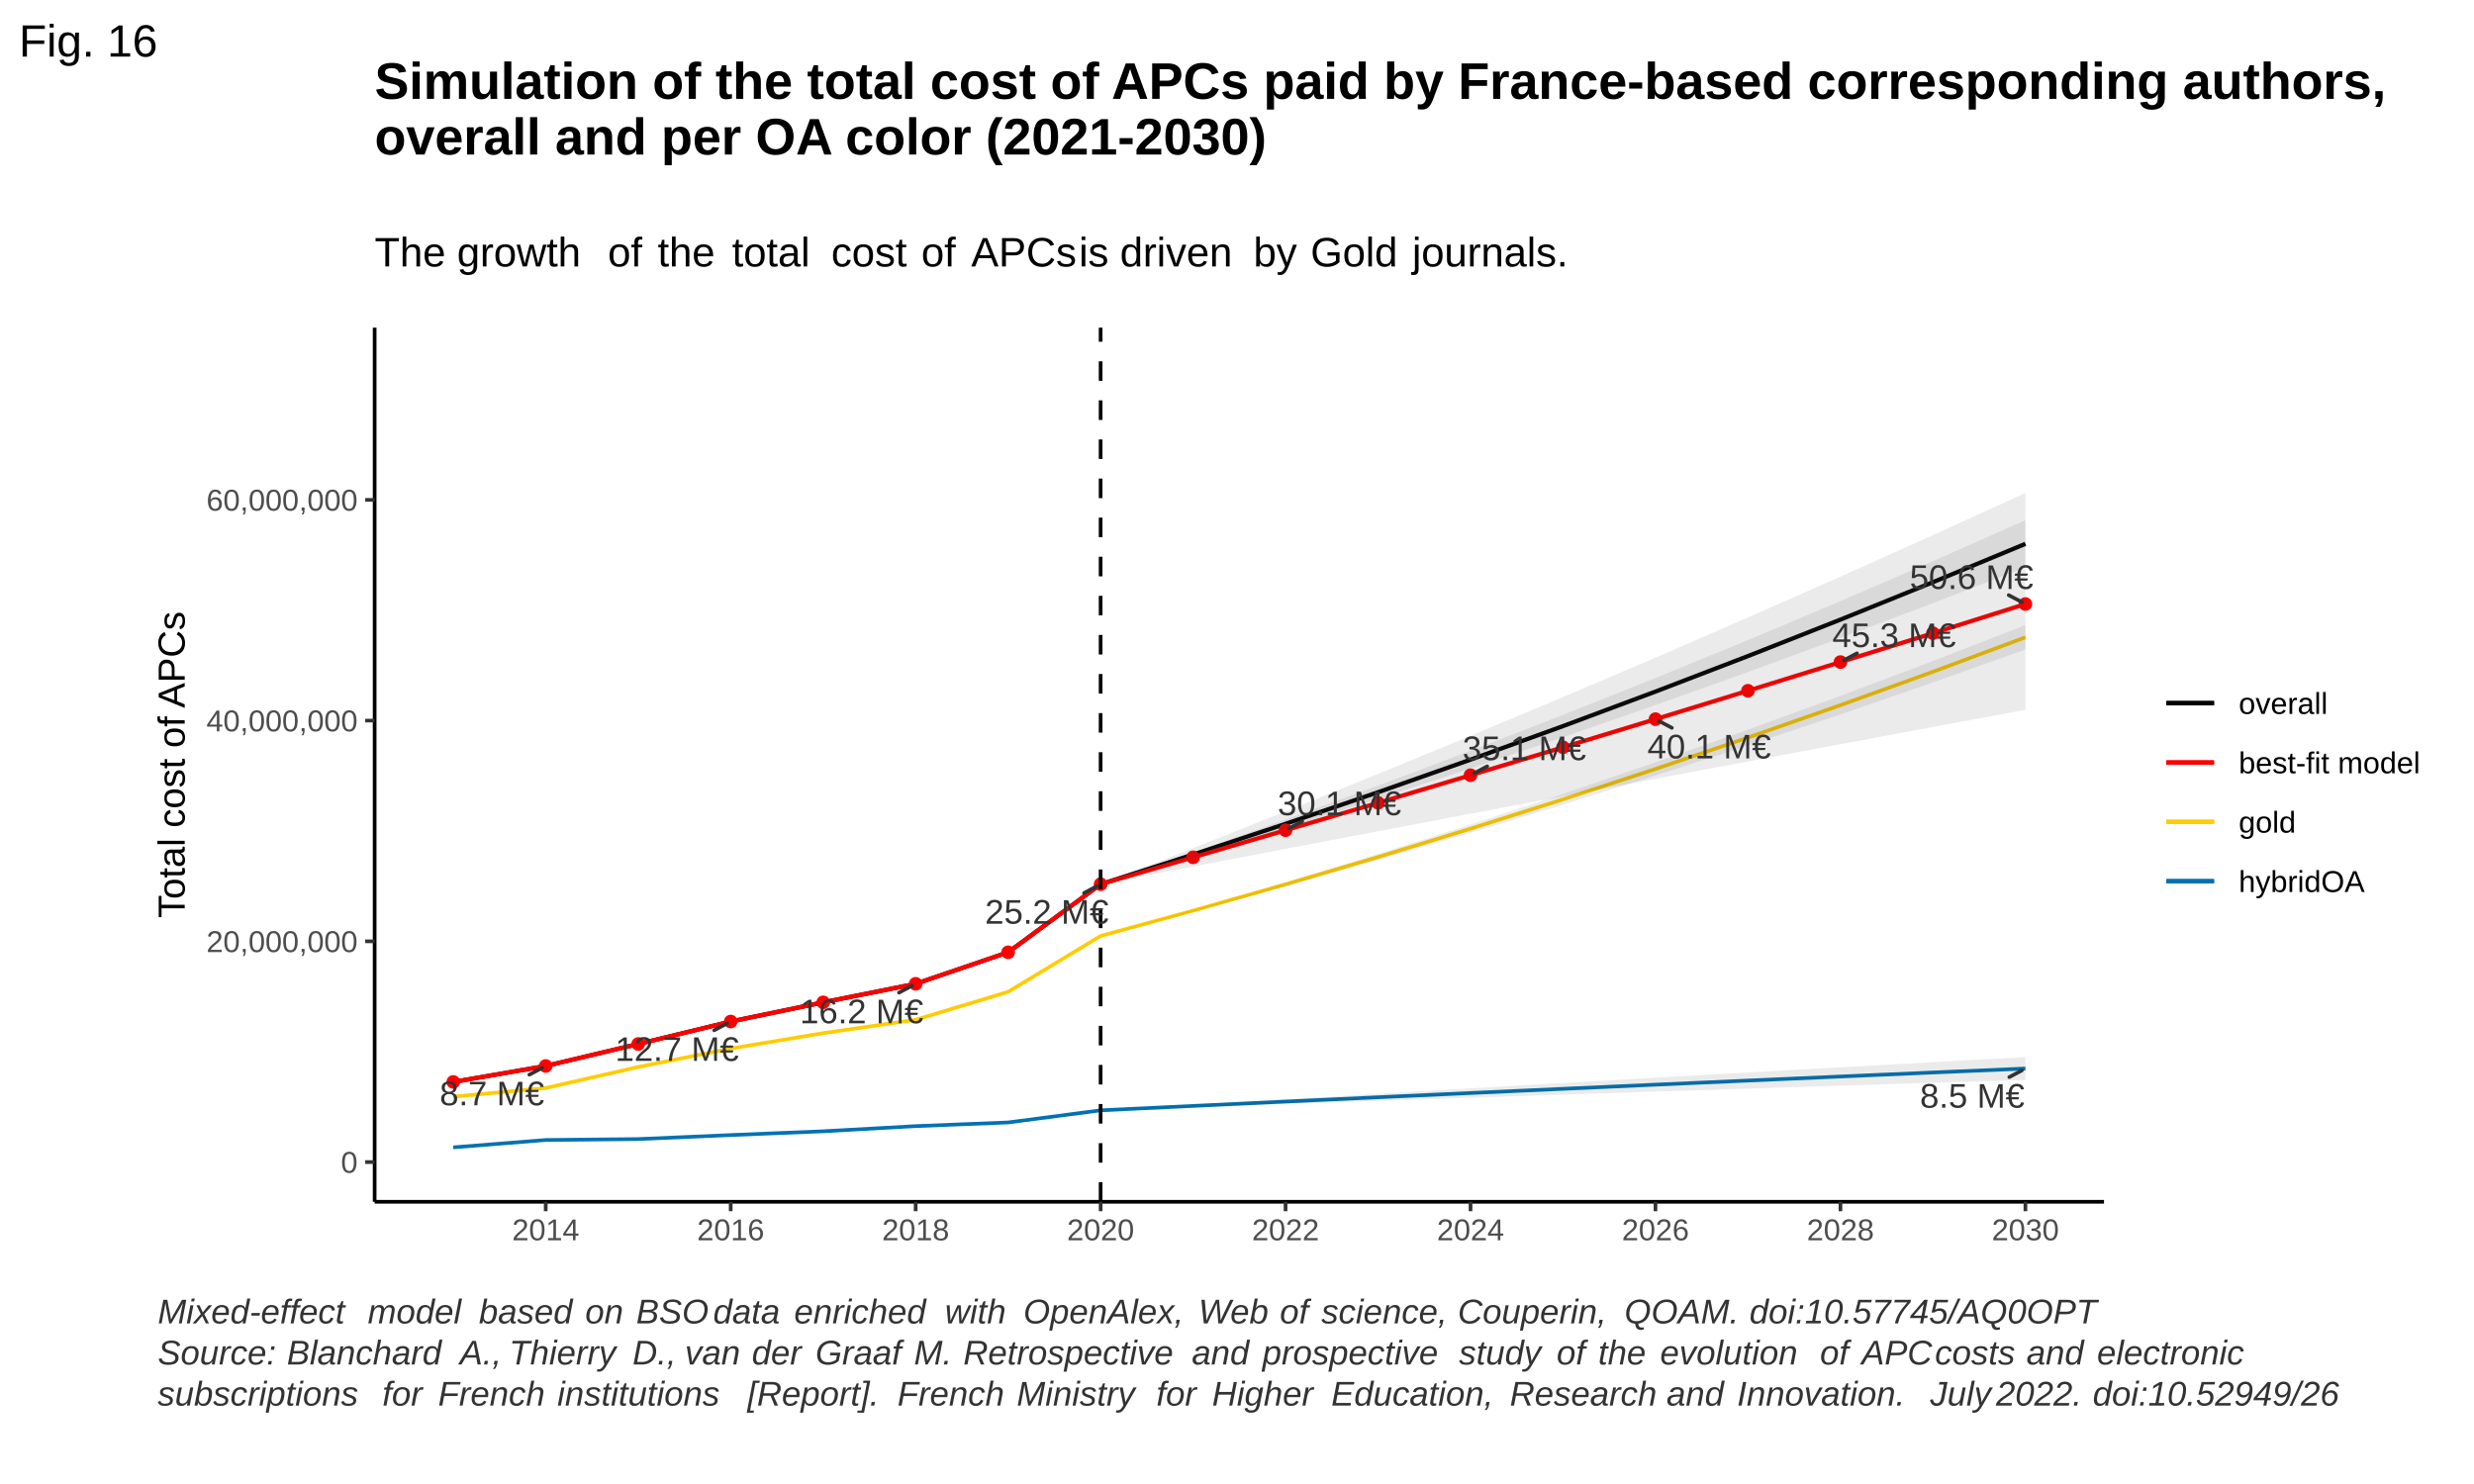
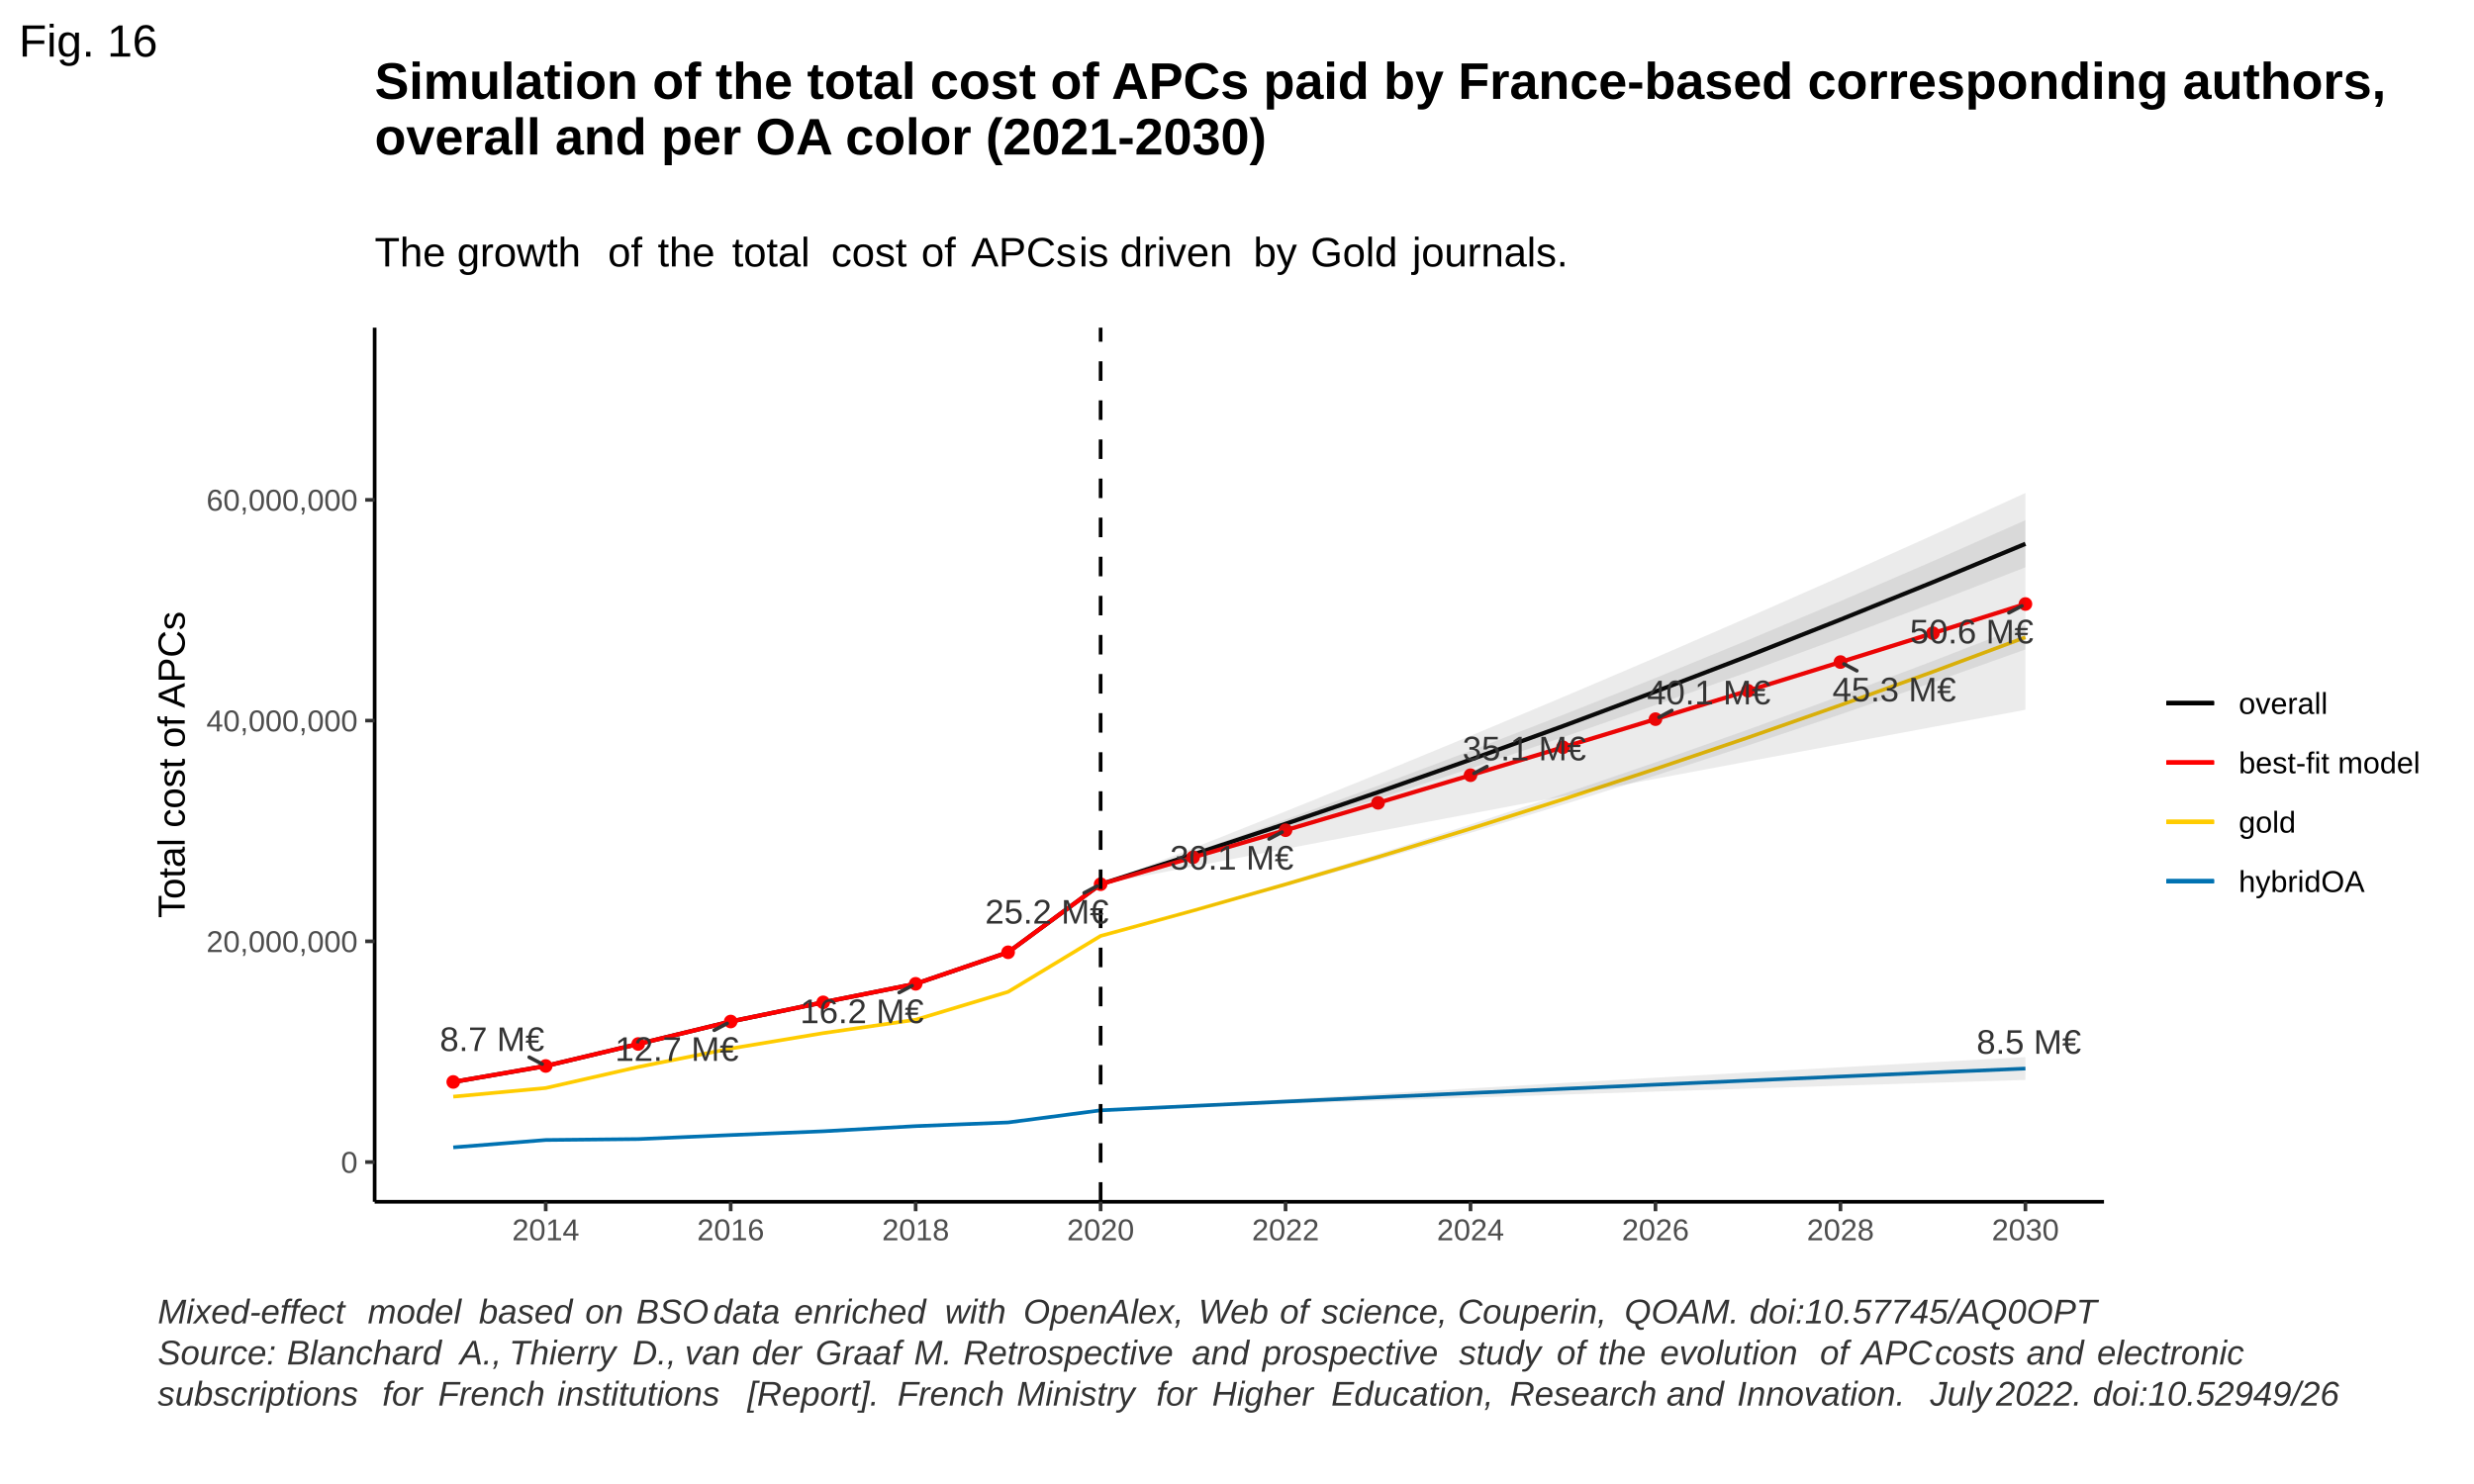
<svg xmlns="http://www.w3.org/2000/svg" class="svglite" width="720.00pt" height="432.00pt" viewBox="0 0 720.00 432.00">
  <defs>
    <style type="text/css">
    .svglite line, .svglite polyline, .svglite polygon, .svglite path, .svglite rect, .svglite circle {
      fill: none;
      stroke: #000000;
      stroke-linecap: round;
      stroke-linejoin: round;
      stroke-miterlimit: 10.00;
    }
    .svglite text {
      white-space: pre;
    }
  </style>
  </defs>
  <rect width="100%" height="100%" style="stroke: none; fill: #FFFFFF;" />
  <defs>
    <clipPath id="cpMC4wMHw3MjAuMDB8MC4wMHw0MzIuMDA=">
      <rect x="0.00" y="0.00" width="720.00" height="432.00" />
    </clipPath>
  </defs>
  <g clip-path="url(#cpMC4wMHw3MjAuMDB8MC4wMHw0MzIuMDA=)">
    <rect x="0" y="0" width="720.00" height="432.00" style="stroke-width: 1.07; stroke: #FFFFFF; fill: #FFFFFF;" />
  </g>
  <defs>
    <clipPath id="cpMTA5LjAzfDYxMi4zMnw5NS4zOXwzNDkuODQ=">
      <rect x="109.03" y="95.39" width="503.29" height="254.45" />
    </clipPath>
  </defs>
  <g clip-path="url(#cpMTA5LjAzfDYxMi4zMnw5NS4zOXwzNDkuODQ=)">
    <rect x="109.03" y="95.39" width="503.29" height="254.45" style="stroke-width: 1.07; stroke: none; fill: #FFFFFF;" />
    <polyline points="131.91,319.24 158.82,316.73 185.74,310.60 212.65,305.23 239.57,300.75 266.48,296.85 293.39,288.73 320.31,272.45 347.22,265.09 374.13,257.43 401.05,249.48 427.96,241.23 454.88,232.69 481.79,223.84 508.70,214.71 535.62,205.27 562.53,195.55 589.45,185.52 " style="stroke-width: 1.07; stroke: #FFCC00; stroke-linecap: butt;" />
    <polyline points="131.91,334.00 158.82,331.86 185.74,331.59 212.65,330.42 239.57,329.32 266.48,327.82 293.39,326.75 320.31,323.22 347.22,321.94 374.13,320.67 401.05,319.42 427.96,318.18 454.88,316.96 481.79,315.75 508.70,314.56 535.62,313.38 562.53,312.21 589.45,311.06 " style="stroke-width: 1.07; stroke: #0072B2; stroke-linecap: butt;" />
    <polyline points="131.91,314.96 158.82,310.31 185.74,303.91 212.65,297.37 239.57,291.79 266.48,286.39 293.39,277.21 320.31,257.40 347.22,248.76 374.13,239.83 401.05,230.62 427.96,221.14 454.88,211.37 481.79,201.32 508.70,190.99 535.62,180.37 562.53,169.48 589.45,158.31 " style="stroke-width: 1.24; stroke-linecap: butt;" />
    <polyline points="131.91,314.96 158.82,310.31 185.74,303.91 212.65,297.37 239.57,291.79 266.48,286.39 293.39,277.21 320.31,257.40 347.22,249.57 374.13,241.68 401.05,233.71 427.96,225.67 454.88,217.54 481.79,209.35 508.70,201.08 535.62,192.73 562.53,184.32 589.45,175.83 " style="stroke-width: 1.24; stroke: #FF0000; stroke-linecap: butt;" />
    <circle cx="131.91" cy="314.96" r="1.63" style="stroke-width: 0.71; stroke: #FF0000; fill: #FF0000;" />
    <circle cx="158.82" cy="310.31" r="1.63" style="stroke-width: 0.71; stroke: #FF0000; fill: #FF0000;" />
    <circle cx="185.74" cy="303.91" r="1.63" style="stroke-width: 0.71; stroke: #FF0000; fill: #FF0000;" />
    <circle cx="212.65" cy="297.37" r="1.63" style="stroke-width: 0.71; stroke: #FF0000; fill: #FF0000;" />
    <circle cx="239.57" cy="291.79" r="1.63" style="stroke-width: 0.71; stroke: #FF0000; fill: #FF0000;" />
    <circle cx="266.48" cy="286.39" r="1.63" style="stroke-width: 0.71; stroke: #FF0000; fill: #FF0000;" />
    <circle cx="293.39" cy="277.21" r="1.63" style="stroke-width: 0.71; stroke: #FF0000; fill: #FF0000;" />
    <circle cx="320.31" cy="257.40" r="1.63" style="stroke-width: 0.71; stroke: #FF0000; fill: #FF0000;" />
    <circle cx="347.22" cy="249.57" r="1.63" style="stroke-width: 0.71; stroke: #FF0000; fill: #FF0000;" />
    <circle cx="374.13" cy="241.68" r="1.63" style="stroke-width: 0.71; stroke: #FF0000; fill: #FF0000;" />
    <circle cx="401.05" cy="233.71" r="1.63" style="stroke-width: 0.71; stroke: #FF0000; fill: #FF0000;" />
    <circle cx="427.96" cy="225.67" r="1.63" style="stroke-width: 0.71; stroke: #FF0000; fill: #FF0000;" />
    <circle cx="454.88" cy="217.54" r="1.63" style="stroke-width: 0.71; stroke: #FF0000; fill: #FF0000;" />
    <circle cx="481.79" cy="209.35" r="1.63" style="stroke-width: 0.71; stroke: #FF0000; fill: #FF0000;" />
    <circle cx="508.70" cy="201.08" r="1.63" style="stroke-width: 0.71; stroke: #FF0000; fill: #FF0000;" />
    <circle cx="535.62" cy="192.73" r="1.63" style="stroke-width: 0.71; stroke: #FF0000; fill: #FF0000;" />
    <circle cx="562.53" cy="184.32" r="1.63" style="stroke-width: 0.71; stroke: #FF0000; fill: #FF0000;" />
    <circle cx="589.45" cy="175.83" r="1.63" style="stroke-width: 0.71; stroke: #FF0000; fill: #FF0000;" />
    <polygon points="131.91,319.24 158.82,316.73 185.74,310.60 212.65,305.23 239.57,300.75 266.48,296.85 293.39,288.73 320.31,272.45 347.22,264.81 374.13,256.86 401.05,248.59 427.96,240.01 454.88,231.12 481.79,221.92 508.70,212.40 535.62,202.57 562.53,192.43 589.45,181.98 589.45,189.06 562.53,198.65 535.62,207.97 508.70,217.00 481.79,225.76 454.88,234.24 427.96,242.44 401.05,250.36 374.13,258.01 347.22,265.37 320.31,272.45 293.39,288.73 266.48,296.85 239.57,300.75 212.65,305.23 185.74,310.60 158.82,316.73 131.91,319.24 " style="stroke-width: 0.00; stroke: none; stroke-linecap: butt; fill: #333333; fill-opacity: 0.10;" />
    <polyline points="131.91,319.24 158.82,316.73 185.74,310.60 212.65,305.23 239.57,300.75 266.48,296.85 293.39,288.73 320.31,272.45 347.22,264.81 374.13,256.86 401.05,248.59 427.96,240.01 454.88,231.12 481.79,221.92 508.70,212.40 535.62,202.57 562.53,192.43 589.45,181.98 " style="stroke-width: 1.07; stroke: none; stroke-linecap: butt;" />
    <polyline points="589.45,189.06 562.53,198.65 535.62,207.97 508.70,217.00 481.79,225.76 454.88,234.24 427.96,242.44 401.05,250.36 374.13,258.01 347.22,265.37 320.31,272.45 293.39,288.73 266.48,296.85 239.57,300.75 212.65,305.23 185.74,310.60 158.82,316.73 131.91,319.24 " style="stroke-width: 1.07; stroke: none; stroke-linecap: butt;" />
    <polygon points="131.91,334.00 158.82,331.86 185.74,331.59 212.65,330.42 239.57,329.32 266.48,327.82 293.39,326.75 320.31,323.22 347.22,321.60 374.13,319.99 401.05,318.40 427.96,316.83 454.88,315.26 481.79,313.72 508.70,312.20 535.62,310.69 562.53,309.20 589.45,307.73 589.45,314.37 562.53,315.20 535.62,316.04 508.70,316.90 481.79,317.76 454.88,318.64 427.96,319.54 401.05,320.44 374.13,321.35 347.22,322.28 320.31,323.22 293.39,326.75 266.48,327.82 239.57,329.32 212.65,330.42 185.74,331.59 158.82,331.86 131.91,334.00 " style="stroke-width: 0.00; stroke: none; stroke-linecap: butt; fill: #333333; fill-opacity: 0.10;" />
    <polyline points="131.91,334.00 158.82,331.86 185.74,331.59 212.65,330.42 239.57,329.32 266.48,327.82 293.39,326.75 320.31,323.22 347.22,321.60 374.13,319.99 401.05,318.40 427.96,316.83 454.88,315.26 481.79,313.72 508.70,312.20 535.62,310.69 562.53,309.20 589.45,307.73 " style="stroke-width: 1.07; stroke: none; stroke-linecap: butt;" />
    <polyline points="589.45,314.37 562.53,315.20 535.62,316.04 508.70,316.90 481.79,317.76 454.88,318.64 427.96,319.54 401.05,320.44 374.13,321.35 347.22,322.28 320.31,323.22 293.39,326.75 266.48,327.82 239.57,329.32 212.65,330.42 185.74,331.59 158.82,331.86 131.91,334.00 " style="stroke-width: 1.07; stroke: none; stroke-linecap: butt;" />
    <polygon points="131.91,314.96 158.82,310.31 185.74,303.91 212.65,297.37 239.57,291.79 266.48,286.39 293.39,277.21 320.31,257.40 347.22,248.14 374.13,238.57 401.05,228.72 427.96,218.56 454.88,208.11 481.79,197.37 508.70,186.33 535.62,174.99 562.53,163.36 589.45,151.43 589.45,165.15 562.53,175.58 535.62,185.73 508.70,195.63 481.79,205.25 454.88,214.61 427.96,223.70 401.05,232.52 374.13,241.09 347.22,249.37 320.31,257.40 293.39,277.21 266.48,286.39 239.57,291.79 212.65,297.37 185.74,303.91 158.82,310.31 131.91,314.96 " style="stroke-width: 0.00; stroke: none; stroke-linecap: butt; fill: #333333; fill-opacity: 0.10;" />
    <polyline points="131.91,314.96 158.82,310.31 185.74,303.91 212.65,297.37 239.57,291.79 266.48,286.39 293.39,277.21 320.31,257.40 347.22,248.14 374.13,238.57 401.05,228.72 427.96,218.56 454.88,208.11 481.79,197.37 508.70,186.33 535.62,174.99 562.53,163.36 589.45,151.43 " style="stroke-width: 1.07; stroke: none; stroke-linecap: butt;" />
    <polyline points="589.45,165.15 562.53,175.58 535.62,185.73 508.70,195.63 481.79,205.25 454.88,214.61 427.96,223.70 401.05,232.52 374.13,241.09 347.22,249.37 320.31,257.40 293.39,277.21 266.48,286.39 239.57,291.79 212.65,297.37 185.74,303.91 158.82,310.31 131.91,314.96 " style="stroke-width: 1.07; stroke: none; stroke-linecap: butt;" />
    <polygon points="131.91,314.96 158.82,310.31 185.74,303.91 212.65,297.37 239.57,291.79 266.48,286.39 293.39,277.21 320.31,257.40 347.22,246.90 374.13,236.20 401.05,225.30 427.96,214.21 454.88,202.92 481.79,191.44 508.70,179.75 535.62,167.87 562.53,155.79 589.45,143.51 589.45,206.62 562.53,211.62 535.62,216.63 508.70,221.66 481.79,226.71 454.88,231.79 427.96,236.88 401.05,241.98 374.13,247.10 347.22,252.24 320.31,257.40 293.39,277.21 266.48,286.39 239.57,291.79 212.65,297.37 185.74,303.91 158.82,310.31 131.91,314.96 " style="stroke-width: 0.00; stroke: none; stroke-linecap: butt; fill: #333333; fill-opacity: 0.10;" />
    <polyline points="131.91,314.96 158.82,310.31 185.74,303.91 212.65,297.37 239.57,291.79 266.48,286.39 293.39,277.21 320.31,257.40 347.22,246.90 374.13,236.20 401.05,225.30 427.96,214.21 454.88,202.92 481.79,191.44 508.70,179.75 535.62,167.87 562.53,155.79 589.45,143.51 " style="stroke-width: 1.07; stroke: none; stroke-linecap: butt;" />
    <polyline points="589.45,206.62 562.53,211.62 535.62,216.63 508.70,221.66 481.79,226.71 454.88,231.79 427.96,236.88 401.05,241.98 374.13,247.10 347.22,252.24 320.31,257.40 293.39,277.21 266.48,286.39 239.57,291.79 212.65,297.37 185.74,303.91 158.82,310.31 131.91,314.96 " style="stroke-width: 1.07; stroke: none; stroke-linecap: butt;" />
    <line x1="320.31" y1="349.84" x2="320.31" y2="95.39" style="stroke-width: 1.07; stroke-dasharray: 5.69,5.69; stroke-linecap: butt;" />
-     <line x1="154.05" y1="312.85" x2="157.79" y2="310.86" style="stroke-width: 1.07; stroke: #333333;" />
-     <line x1="207.84" y1="299.93" x2="211.62" y2="297.92" style="stroke-width: 1.07; stroke: #333333;" />
-     <line x1="261.63" y1="288.97" x2="265.45" y2="286.94" style="stroke-width: 1.07; stroke: #333333;" />
-     <line x1="315.47" y1="259.97" x2="319.28" y2="257.95" style="stroke-width: 1.07; stroke: #333333;" />
-     <line x1="378.99" y1="239.10" x2="375.16" y2="241.13" style="stroke-width: 1.07; stroke: #333333;" />
-     <line x1="432.82" y1="223.08" x2="428.99" y2="225.12" style="stroke-width: 1.07; stroke: #333333;" />
-     <line x1="486.56" y1="211.88" x2="482.82" y2="209.90" style="stroke-width: 1.07; stroke: #333333;" />
-     <line x1="540.43" y1="190.18" x2="536.65" y2="192.19" style="stroke-width: 1.07; stroke: #333333;" />
-     <line x1="584.59" y1="173.25" x2="588.42" y2="175.28" style="stroke-width: 1.07; stroke: #333333;" />
-     <text x="143.17" y="321.76" text-anchor="middle" style="font-size: 9.96px;fill: #333333; font-family: &quot;Arial&quot;;" textLength="39.12px" lengthAdjust="spacingAndGlyphs">   8.7 M€</text>
-     <text x="197.03" y="308.84" text-anchor="middle" style="font-size: 9.96px;fill: #333333; font-family: &quot;Arial&quot;;" textLength="44.81px" lengthAdjust="spacingAndGlyphs">   12.7 M€</text>
-     <text x="250.76" y="297.88" text-anchor="middle" style="font-size: 9.96px;fill: #333333; font-family: &quot;Arial&quot;;" textLength="44.81px" lengthAdjust="spacingAndGlyphs">   16.2 M€</text>
-     <text x="304.65" y="268.89" text-anchor="middle" style="font-size: 9.96px;fill: #333333; font-family: &quot;Arial&quot;;" textLength="44.81px" lengthAdjust="spacingAndGlyphs">   25.2 M€</text>
-     <text x="389.83" y="237.30" text-anchor="middle" style="font-size: 9.96px;fill: #333333; font-family: &quot;Arial&quot;;" textLength="44.81px" lengthAdjust="spacingAndGlyphs">   30.1 M€</text>
-     <text x="443.63" y="221.28" text-anchor="middle" style="font-size: 9.96px;fill: #333333; font-family: &quot;Arial&quot;;" textLength="44.81px" lengthAdjust="spacingAndGlyphs">   35.1 M€</text>
-     <text x="497.42" y="220.79" text-anchor="middle" style="font-size: 9.96px;fill: #333333; font-family: &quot;Arial&quot;;" textLength="44.81px" lengthAdjust="spacingAndGlyphs">   40.1 M€</text>
-     <text x="551.24" y="188.38" text-anchor="middle" style="font-size: 9.96px;fill: #333333; font-family: &quot;Arial&quot;;" textLength="44.81px" lengthAdjust="spacingAndGlyphs">   45.3 M€</text>
-     <text x="573.77" y="171.45" text-anchor="middle" style="font-size: 9.96px;fill: #333333; font-family: &quot;Arial&quot;;" textLength="44.81px" lengthAdjust="spacingAndGlyphs">   50.6 M€</text>
-     <line x1="584.76" y1="313.55" x2="588.41" y2="311.61" style="stroke-width: 1.07; stroke: #333333;" />
-     <text x="573.98" y="322.46" text-anchor="middle" style="font-size: 9.96px;fill: #333333; font-family: &quot;Arial&quot;;" textLength="36.53px" lengthAdjust="spacingAndGlyphs">  8.5 M€</text>
+     <line x1="154.02" y1="307.76" x2="157.79" y2="309.76" style="stroke-width: 1.07; stroke: #333333;" />
+     <line x1="207.86" y1="299.91" x2="211.62" y2="297.92" style="stroke-width: 1.07; stroke: #333333;" />
+     <line x1="261.69" y1="288.93" x2="265.45" y2="286.94" style="stroke-width: 1.07; stroke: #333333;" />
+     <line x1="315.52" y1="259.94" x2="319.28" y2="257.95" style="stroke-width: 1.07; stroke: #333333;" />
+     <line x1="369.34" y1="244.23" x2="373.10" y2="242.23" style="stroke-width: 1.07; stroke: #333333;" />
+     <line x1="432.73" y1="223.14" x2="428.99" y2="225.12" style="stroke-width: 1.07; stroke: #333333;" />
+     <line x1="486.54" y1="206.83" x2="482.82" y2="208.80" style="stroke-width: 1.07; stroke: #333333;" />
+     <line x1="540.38" y1="195.26" x2="536.65" y2="193.28" style="stroke-width: 1.07; stroke: #333333;" />
+     <line x1="584.64" y1="178.38" x2="588.42" y2="176.38" style="stroke-width: 1.07; stroke: #333333;" />
+     <text x="143.21" y="305.96" text-anchor="middle" style="font-size: 9.96px;fill: #333333; font-family: &quot;Arial&quot;;" textLength="39.12px" lengthAdjust="spacingAndGlyphs">   8.7 M€</text>
+     <text x="196.99" y="308.83" text-anchor="middle" style="font-size: 9.96px;fill: #333333; font-family: &quot;Arial&quot;;" textLength="44.81px" lengthAdjust="spacingAndGlyphs">   12.7 M€</text>
+     <text x="250.85" y="297.84" text-anchor="middle" style="font-size: 9.96px;fill: #333333; font-family: &quot;Arial&quot;;" textLength="44.81px" lengthAdjust="spacingAndGlyphs">   16.2 M€</text>
+     <text x="304.68" y="268.86" text-anchor="middle" style="font-size: 9.96px;fill: #333333; font-family: &quot;Arial&quot;;" textLength="44.81px" lengthAdjust="spacingAndGlyphs">   25.2 M€</text>
+     <text x="358.49" y="253.14" text-anchor="middle" style="font-size: 9.96px;fill: #333333; font-family: &quot;Arial&quot;;" textLength="44.81px" lengthAdjust="spacingAndGlyphs">   30.1 M€</text>
+     <text x="443.62" y="221.34" text-anchor="middle" style="font-size: 9.96px;fill: #333333; font-family: &quot;Arial&quot;;" textLength="44.81px" lengthAdjust="spacingAndGlyphs">   35.1 M€</text>
+     <text x="497.32" y="205.03" text-anchor="middle" style="font-size: 9.96px;fill: #333333; font-family: &quot;Arial&quot;;" textLength="44.81px" lengthAdjust="spacingAndGlyphs">   40.1 M€</text>
+     <text x="551.27" y="204.18" text-anchor="middle" style="font-size: 9.96px;fill: #333333; font-family: &quot;Arial&quot;;" textLength="44.81px" lengthAdjust="spacingAndGlyphs">   45.3 M€</text>
+     <text x="573.81" y="187.30" text-anchor="middle" style="font-size: 9.96px;fill: #333333; font-family: &quot;Arial&quot;;" textLength="44.81px" lengthAdjust="spacingAndGlyphs">   50.6 M€</text>
+     <text x="590.45" y="306.76" text-anchor="middle" style="font-size: 9.96px;fill: #333333; font-family: &quot;Arial&quot;;" textLength="36.53px" lengthAdjust="spacingAndGlyphs">  8.5 M€</text>
  </g>
  <g clip-path="url(#cpMC4wMHw3MjAuMDB8MC4wMHw0MzIuMDA=)">
    <polyline points="109.03,349.84 109.03,95.39 " style="stroke-width: 1.07; stroke-linecap: butt;" />
    <text x="104.10" y="341.42" text-anchor="end" style="font-size: 8.80px;fill: #4D4D4D; font-family: &quot;Arial&quot;;" textLength="5.03px" lengthAdjust="spacingAndGlyphs">0</text>
    <text x="104.10" y="277.16" text-anchor="end" style="font-size: 8.80px;fill: #4D4D4D; font-family: &quot;Arial&quot;;" textLength="44.97px" lengthAdjust="spacingAndGlyphs">20,000,000</text>
    <text x="104.10" y="212.91" text-anchor="end" style="font-size: 8.80px;fill: #4D4D4D; font-family: &quot;Arial&quot;;" textLength="44.97px" lengthAdjust="spacingAndGlyphs">40,000,000</text>
    <text x="104.10" y="148.66" text-anchor="end" style="font-size: 8.80px;fill: #4D4D4D; font-family: &quot;Arial&quot;;" textLength="44.97px" lengthAdjust="spacingAndGlyphs">60,000,000</text>
    <polyline points="106.29,338.28 109.03,338.28 " style="stroke-width: 1.07; stroke: #333333; stroke-linecap: butt;" />
    <polyline points="106.29,274.02 109.03,274.02 " style="stroke-width: 1.07; stroke: #333333; stroke-linecap: butt;" />
    <polyline points="106.29,209.77 109.03,209.77 " style="stroke-width: 1.07; stroke: #333333; stroke-linecap: butt;" />
    <polyline points="106.29,145.51 109.03,145.51 " style="stroke-width: 1.07; stroke: #333333; stroke-linecap: butt;" />
    <polyline points="109.03,349.84 612.32,349.84 " style="stroke-width: 1.07; stroke-linecap: butt;" />
    <polyline points="158.82,352.58 158.82,349.84 " style="stroke-width: 1.07; stroke: #333333; stroke-linecap: butt;" />
    <polyline points="212.65,352.58 212.65,349.84 " style="stroke-width: 1.07; stroke: #333333; stroke-linecap: butt;" />
    <polyline points="266.48,352.58 266.48,349.84 " style="stroke-width: 1.07; stroke: #333333; stroke-linecap: butt;" />
    <polyline points="320.31,352.58 320.31,349.84 " style="stroke-width: 1.07; stroke: #333333; stroke-linecap: butt;" />
    <polyline points="374.13,352.58 374.13,349.84 " style="stroke-width: 1.07; stroke: #333333; stroke-linecap: butt;" />
    <polyline points="427.96,352.58 427.96,349.84 " style="stroke-width: 1.07; stroke: #333333; stroke-linecap: butt;" />
    <polyline points="481.79,352.58 481.79,349.84 " style="stroke-width: 1.07; stroke: #333333; stroke-linecap: butt;" />
    <polyline points="535.62,352.58 535.62,349.84 " style="stroke-width: 1.07; stroke: #333333; stroke-linecap: butt;" />
    <polyline points="589.45,352.58 589.45,349.84 " style="stroke-width: 1.07; stroke: #333333; stroke-linecap: butt;" />
    <text x="158.82" y="361.06" text-anchor="middle" style="font-size: 8.80px;fill: #4D4D4D; font-family: &quot;Arial&quot;;" textLength="20.13px" lengthAdjust="spacingAndGlyphs">2014</text>
    <text x="212.65" y="361.06" text-anchor="middle" style="font-size: 8.80px;fill: #4D4D4D; font-family: &quot;Arial&quot;;" textLength="20.13px" lengthAdjust="spacingAndGlyphs">2016</text>
    <text x="266.48" y="361.06" text-anchor="middle" style="font-size: 8.80px;fill: #4D4D4D; font-family: &quot;Arial&quot;;" textLength="20.13px" lengthAdjust="spacingAndGlyphs">2018</text>
    <text x="320.31" y="361.06" text-anchor="middle" style="font-size: 8.80px;fill: #4D4D4D; font-family: &quot;Arial&quot;;" textLength="20.13px" lengthAdjust="spacingAndGlyphs">2020</text>
    <text x="374.13" y="361.06" text-anchor="middle" style="font-size: 8.80px;fill: #4D4D4D; font-family: &quot;Arial&quot;;" textLength="20.13px" lengthAdjust="spacingAndGlyphs">2022</text>
    <text x="427.96" y="361.06" text-anchor="middle" style="font-size: 8.80px;fill: #4D4D4D; font-family: &quot;Arial&quot;;" textLength="20.13px" lengthAdjust="spacingAndGlyphs">2024</text>
    <text x="481.79" y="361.06" text-anchor="middle" style="font-size: 8.80px;fill: #4D4D4D; font-family: &quot;Arial&quot;;" textLength="20.13px" lengthAdjust="spacingAndGlyphs">2026</text>
    <text x="535.62" y="361.06" text-anchor="middle" style="font-size: 8.80px;fill: #4D4D4D; font-family: &quot;Arial&quot;;" textLength="20.13px" lengthAdjust="spacingAndGlyphs">2028</text>
    <text x="589.45" y="361.06" text-anchor="middle" style="font-size: 8.80px;fill: #4D4D4D; font-family: &quot;Arial&quot;;" textLength="20.13px" lengthAdjust="spacingAndGlyphs">2030</text>
    <text transform="translate(53.75,222.62) rotate(-90)" text-anchor="middle" style="font-size: 11.00px; font-family: &quot;Arial&quot;;" textLength="91.84px" lengthAdjust="spacingAndGlyphs">Total cost of APCs</text>
    <rect x="623.28" y="174.59" width="91.24" height="96.06" style="stroke-width: 1.07; stroke: none; fill: #FFFFFF;" />
    <text x="628.76" y="189.25" style="font-size: 11.00px; font-family: &quot;Arial&quot;;" textLength="2.86px" lengthAdjust="spacingAndGlyphs"> </text>
    <line x1="630.49" y1="204.69" x2="644.31" y2="204.69" style="stroke-width: 1.07; stroke-linecap: butt;" />
    <line x1="630.49" y1="204.69" x2="644.31" y2="204.69" style="stroke-width: 1.07; stroke-linecap: butt;" />
    <line x1="630.49" y1="204.69" x2="644.31" y2="204.69" style="stroke-width: 1.24; stroke-linecap: butt;" />
    <line x1="630.49" y1="204.69" x2="644.31" y2="204.69" style="stroke-width: 1.24; stroke-linecap: butt;" />
    <line x1="630.49" y1="221.97" x2="644.31" y2="221.97" style="stroke-width: 1.07; stroke: #FF0000; stroke-linecap: butt;" />
    <line x1="630.49" y1="221.97" x2="644.31" y2="221.97" style="stroke-width: 1.07; stroke: #FF0000; stroke-linecap: butt;" />
    <line x1="630.49" y1="221.97" x2="644.31" y2="221.97" style="stroke-width: 1.24; stroke: #FF0000; stroke-linecap: butt;" />
    <line x1="630.49" y1="221.97" x2="644.31" y2="221.97" style="stroke-width: 1.24; stroke: #FF0000; stroke-linecap: butt;" />
    <line x1="630.49" y1="239.25" x2="644.31" y2="239.25" style="stroke-width: 1.07; stroke: #FFCC00; stroke-linecap: butt;" />
    <line x1="630.49" y1="239.25" x2="644.31" y2="239.25" style="stroke-width: 1.07; stroke: #FFCC00; stroke-linecap: butt;" />
    <line x1="630.49" y1="239.25" x2="644.31" y2="239.25" style="stroke-width: 1.24; stroke: #FFCC00; stroke-linecap: butt;" />
    <line x1="630.49" y1="239.25" x2="644.31" y2="239.25" style="stroke-width: 1.24; stroke: #FFCC00; stroke-linecap: butt;" />
    <line x1="630.49" y1="256.53" x2="644.31" y2="256.53" style="stroke-width: 1.07; stroke: #0072B2; stroke-linecap: butt;" />
    <line x1="630.49" y1="256.53" x2="644.31" y2="256.53" style="stroke-width: 1.07; stroke: #0072B2; stroke-linecap: butt;" />
    <line x1="630.49" y1="256.53" x2="644.31" y2="256.53" style="stroke-width: 1.24; stroke: #0072B2; stroke-linecap: butt;" />
    <line x1="630.49" y1="256.53" x2="644.31" y2="256.53" style="stroke-width: 1.24; stroke: #0072B2; stroke-linecap: butt;" />
    <text x="651.52" y="207.83" style="font-size: 8.80px; font-family: &quot;Arial&quot;;" textLength="27.86px" lengthAdjust="spacingAndGlyphs">overall</text>
    <text x="651.52" y="225.11" style="font-size: 8.80px; font-family: &quot;Arial&quot;;" textLength="57.52px" lengthAdjust="spacingAndGlyphs">best-fit model</text>
    <text x="651.52" y="242.39" style="font-size: 8.80px; font-family: &quot;Arial&quot;;" textLength="18.40px" lengthAdjust="spacingAndGlyphs">gold</text>
    <text x="651.52" y="259.67" style="font-size: 8.80px; font-family: &quot;Arial&quot;;" textLength="39.13px" lengthAdjust="spacingAndGlyphs">hybridOA</text>
    <text x="109.03" y="77.57" style="font-size: 12.00px; font-family: &quot;Arial&quot;;" textLength="20.86px" lengthAdjust="spacingAndGlyphs">The</text>
    <text x="133.01" y="77.57" style="font-size: 12.00px; font-family: &quot;Arial&quot;;" textLength="40.77px" lengthAdjust="spacingAndGlyphs">growth</text>
    <text x="176.90" y="77.57" style="font-size: 12.00px; font-family: &quot;Arial&quot;;" textLength="11.38px" lengthAdjust="spacingAndGlyphs">of</text>
    <text x="191.40" y="77.57" style="font-size: 12.00px; font-family: &quot;Arial&quot;;" textLength="18.52px" lengthAdjust="spacingAndGlyphs">the</text>
    <text x="213.04" y="77.57" style="font-size: 12.00px; font-family: &quot;Arial&quot;;" textLength="25.75px" lengthAdjust="spacingAndGlyphs">total</text>
    <text x="241.91" y="77.57" style="font-size: 12.00px; font-family: &quot;Arial&quot;;" textLength="23.10px" lengthAdjust="spacingAndGlyphs">cost</text>
    <text x="268.12" y="77.57" style="font-size: 12.00px; font-family: &quot;Arial&quot;;" textLength="11.38px" lengthAdjust="spacingAndGlyphs">of</text>
    <text x="282.63" y="77.57" style="font-size: 12.00px; font-family: &quot;Arial&quot;;" textLength="28.25px" lengthAdjust="spacingAndGlyphs">APCs</text>
    <text x="314.00" y="77.57" style="font-size: 12.00px; font-family: &quot;Arial&quot;;" textLength="8.84px" lengthAdjust="spacingAndGlyphs">is</text>
    <text x="325.95" y="77.57" style="font-size: 12.00px; font-family: &quot;Arial&quot;;" textLength="35.71px" lengthAdjust="spacingAndGlyphs">driven</text>
    <text x="364.78" y="77.57" style="font-size: 12.00px; font-family: &quot;Arial&quot;;" textLength="13.50px" lengthAdjust="spacingAndGlyphs">by</text>
    <text x="381.40" y="77.57" style="font-size: 12.00px; font-family: &quot;Arial&quot;;" textLength="26.47px" lengthAdjust="spacingAndGlyphs">Gold</text>
    <text x="410.99" y="77.57" style="font-size: 12.00px; font-family: &quot;Arial&quot;;" textLength="48.93px" lengthAdjust="spacingAndGlyphs">journals.</text>
    <text x="109.03" y="28.78" style="font-size: 15.00px; font-weight: bold; font-family: &quot;Arial&quot;;" textLength="609.69px" lengthAdjust="spacingAndGlyphs">Simulation of the total cost of APCs paid by France-based corresponding authors, </text>
    <text x="109.03" y="44.98" style="font-size: 15.00px; font-weight: bold; font-family: &quot;Arial&quot;;" textLength="268.41px" lengthAdjust="spacingAndGlyphs">overall and per OA color (2021-2030)</text>
    <text x="45.89" y="385.26" style="font-size: 10.00px; font-style: italic;fill: #333333; font-family: &quot;Arial&quot;;" textLength="53.92px" lengthAdjust="spacingAndGlyphs">Mixed-effect</text>
    <text x="107.01" y="385.26" style="font-size: 10.00px; font-style: italic;fill: #333333; font-family: &quot;Arial&quot;;" textLength="27.73px" lengthAdjust="spacingAndGlyphs">model</text>
    <text x="139.37" y="385.26" style="font-size: 10.00px; font-style: italic;fill: #333333; font-family: &quot;Arial&quot;;" textLength="26.57px" lengthAdjust="spacingAndGlyphs">based</text>
    <text x="170.30" y="385.26" style="font-size: 10.00px; font-style: italic;fill: #333333; font-family: &quot;Arial&quot;;" textLength="11.42px" lengthAdjust="spacingAndGlyphs">on</text>
    <text x="185.13" y="385.26" style="font-size: 10.00px; font-style: italic;fill: #333333; font-family: &quot;Arial&quot;;" textLength="18.25px" lengthAdjust="spacingAndGlyphs">BSO</text>
    <text x="207.53" y="385.26" style="font-size: 10.00px; font-style: italic;fill: #333333; font-family: &quot;Arial&quot;;" textLength="20.47px" lengthAdjust="spacingAndGlyphs">data</text>
    <text x="231.11" y="385.26" style="font-size: 10.00px; font-style: italic;fill: #333333; font-family: &quot;Arial&quot;;" textLength="38.43px" lengthAdjust="spacingAndGlyphs">enriched</text>
    <text x="275.00" y="385.26" style="font-size: 10.00px; font-style: italic;fill: #333333; font-family: &quot;Arial&quot;;" textLength="18.91px" lengthAdjust="spacingAndGlyphs">with</text>
    <text x="297.82" y="385.26" style="font-size: 10.00px; font-style: italic;fill: #333333; font-family: &quot;Arial&quot;;" textLength="44.36px" lengthAdjust="spacingAndGlyphs">OpenAlex,</text>
    <text x="348.78" y="385.26" style="font-size: 10.00px; font-style: italic;fill: #333333; font-family: &quot;Arial&quot;;" textLength="19.34px" lengthAdjust="spacingAndGlyphs">Web</text>
    <text x="372.46" y="385.26" style="font-size: 10.00px; font-style: italic;fill: #333333; font-family: &quot;Arial&quot;;" textLength="8.81px" lengthAdjust="spacingAndGlyphs">of</text>
    <text x="384.55" y="385.26" style="font-size: 10.00px; font-style: italic;fill: #333333; font-family: &quot;Arial&quot;;" textLength="34.29px" lengthAdjust="spacingAndGlyphs">science,</text>
    <text x="424.25" y="385.26" style="font-size: 10.00px; font-style: italic;fill: #333333; font-family: &quot;Arial&quot;;" textLength="42.98px" lengthAdjust="spacingAndGlyphs">Couperin,</text>
    <text x="472.75" y="385.26" style="font-size: 10.00px; font-style: italic;fill: #333333; font-family: &quot;Arial&quot;;" textLength="31.01px" lengthAdjust="spacingAndGlyphs">QOAM.</text>
    <text x="509.12" y="385.26" style="font-size: 10.00px; font-style: italic;fill: #333333; font-family: &quot;Arial&quot;;" textLength="97.47px" lengthAdjust="spacingAndGlyphs">doi:10.57745/AQ0OPT</text>
    <text x="45.89" y="397.22" style="font-size: 10.00px; font-style: italic;fill: #333333; font-family: &quot;Arial&quot;;" textLength="32.53px" lengthAdjust="spacingAndGlyphs">Source:</text>
    <text x="83.46" y="397.22" style="font-size: 10.00px; font-style: italic;fill: #333333; font-family: &quot;Arial&quot;;" textLength="45.81px" lengthAdjust="spacingAndGlyphs">Blanchard</text>
    <text x="133.80" y="397.22" style="font-size: 10.00px; font-style: italic;fill: #333333; font-family: &quot;Arial&quot;;" textLength="10.75px" lengthAdjust="spacingAndGlyphs">A.,</text>
    <text x="148.15" y="397.22" style="font-size: 10.00px; font-style: italic;fill: #333333; font-family: &quot;Arial&quot;;" textLength="31.00px" lengthAdjust="spacingAndGlyphs">Thierry</text>
    <text x="184.06" y="397.22" style="font-size: 10.00px; font-style: italic;fill: #333333; font-family: &quot;Arial&quot;;" textLength="11.79px" lengthAdjust="spacingAndGlyphs">D.,</text>
    <text x="199.32" y="397.22" style="font-size: 10.00px; font-style: italic;fill: #333333; font-family: &quot;Arial&quot;;" textLength="16.14px" lengthAdjust="spacingAndGlyphs">van</text>
    <text x="218.79" y="397.22" style="font-size: 10.00px; font-style: italic;fill: #333333; font-family: &quot;Arial&quot;;" textLength="14.76px" lengthAdjust="spacingAndGlyphs">der</text>
    <text x="237.31" y="397.22" style="font-size: 10.00px; font-style: italic;fill: #333333; font-family: &quot;Arial&quot;;" textLength="25.31px" lengthAdjust="spacingAndGlyphs">Graaf</text>
    <text x="265.98" y="397.22" style="font-size: 10.00px; font-style: italic;fill: #333333; font-family: &quot;Arial&quot;;" textLength="10.97px" lengthAdjust="spacingAndGlyphs">M.</text>
    <text x="280.33" y="397.22" style="font-size: 10.00px; font-style: italic;fill: #333333; font-family: &quot;Arial&quot;;" textLength="58.84px" lengthAdjust="spacingAndGlyphs">Retrospective</text>
    <text x="346.85" y="397.22" style="font-size: 10.00px; font-style: italic;fill: #333333; font-family: &quot;Arial&quot;;" textLength="17.26px" lengthAdjust="spacingAndGlyphs">and</text>
    <text x="367.39" y="397.22" style="font-size: 10.00px; font-style: italic;fill: #333333; font-family: &quot;Arial&quot;;" textLength="50.59px" lengthAdjust="spacingAndGlyphs">prospective</text>
    <text x="424.60" y="397.22" style="font-size: 10.00px; font-style: italic;fill: #333333; font-family: &quot;Arial&quot;;" textLength="23.89px" lengthAdjust="spacingAndGlyphs">study</text>
    <text x="453.02" y="397.22" style="font-size: 10.00px; font-style: italic;fill: #333333; font-family: &quot;Arial&quot;;" textLength="8.81px" lengthAdjust="spacingAndGlyphs">of</text>
    <text x="465.11" y="397.22" style="font-size: 10.00px; font-style: italic;fill: #333333; font-family: &quot;Arial&quot;;" textLength="14.10px" lengthAdjust="spacingAndGlyphs">the</text>
    <text x="483.13" y="397.22" style="font-size: 10.00px; font-style: italic;fill: #333333; font-family: &quot;Arial&quot;;" textLength="40.98px" lengthAdjust="spacingAndGlyphs">evolution</text>
    <text x="529.66" y="397.22" style="font-size: 10.00px; font-style: italic;fill: #333333; font-family: &quot;Arial&quot;;" textLength="8.81px" lengthAdjust="spacingAndGlyphs">of</text>
    <text x="541.75" y="397.22" style="font-size: 10.00px; font-style: italic;fill: #333333; font-family: &quot;Arial&quot;;" textLength="17.16px" lengthAdjust="spacingAndGlyphs">APC</text>
    <text x="563.11" y="397.22" style="font-size: 10.00px; font-style: italic;fill: #333333; font-family: &quot;Arial&quot;;" textLength="22.12px" lengthAdjust="spacingAndGlyphs">costs</text>
    <text x="589.75" y="397.22" style="font-size: 10.00px; font-style: italic;fill: #333333; font-family: &quot;Arial&quot;;" textLength="17.26px" lengthAdjust="spacingAndGlyphs">and</text>
    <text x="610.28" y="397.22" style="font-size: 10.00px; font-style: italic;fill: #333333; font-family: &quot;Arial&quot;;" textLength="42.91px" lengthAdjust="spacingAndGlyphs">electronic</text>
    <text x="45.89" y="409.17" style="font-size: 10.00px; font-style: italic;fill: #333333; font-family: &quot;Arial&quot;;" textLength="58.73px" lengthAdjust="spacingAndGlyphs">subscriptions</text>
    <text x="111.25" y="409.17" style="font-size: 10.00px; font-style: italic;fill: #333333; font-family: &quot;Arial&quot;;" textLength="12.79px" lengthAdjust="spacingAndGlyphs">for</text>
    <text x="127.48" y="409.17" style="font-size: 10.00px; font-style: italic;fill: #333333; font-family: &quot;Arial&quot;;" textLength="29.85px" lengthAdjust="spacingAndGlyphs">French</text>
    <text x="162.19" y="409.17" style="font-size: 10.00px; font-style: italic;fill: #333333; font-family: &quot;Arial&quot;;" textLength="49.33px" lengthAdjust="spacingAndGlyphs">institutions</text>
    <text x="217.51" y="409.17" style="font-size: 10.00px; font-style: italic;fill: #333333; font-family: &quot;Arial&quot;;" textLength="37.81px" lengthAdjust="spacingAndGlyphs">[Report].</text>
    <text x="261.16" y="409.17" style="font-size: 10.00px; font-style: italic;fill: #333333; font-family: &quot;Arial&quot;;" textLength="29.85px" lengthAdjust="spacingAndGlyphs">French</text>
    <text x="295.88" y="409.17" style="font-size: 10.00px; font-style: italic;fill: #333333; font-family: &quot;Arial&quot;;" textLength="35.65px" lengthAdjust="spacingAndGlyphs">Ministry</text>
    <text x="336.51" y="409.17" style="font-size: 10.00px; font-style: italic;fill: #333333; font-family: &quot;Arial&quot;;" textLength="12.79px" lengthAdjust="spacingAndGlyphs">for</text>
    <text x="352.73" y="409.17" style="font-size: 10.00px; font-style: italic;fill: #333333; font-family: &quot;Arial&quot;;" textLength="29.92px" lengthAdjust="spacingAndGlyphs">Higher</text>
    <text x="387.41" y="409.17" style="font-size: 10.00px; font-style: italic;fill: #333333; font-family: &quot;Arial&quot;;" textLength="46.81px" lengthAdjust="spacingAndGlyphs">Education,</text>
    <text x="439.39" y="409.17" style="font-size: 10.00px; font-style: italic;fill: #333333; font-family: &quot;Arial&quot;;" textLength="40.01px" lengthAdjust="spacingAndGlyphs">Research</text>
    <text x="485.00" y="409.17" style="font-size: 10.00px; font-style: italic;fill: #333333; font-family: &quot;Arial&quot;;" textLength="17.26px" lengthAdjust="spacingAndGlyphs">and</text>
    <text x="505.53" y="409.17" style="font-size: 10.00px; font-style: italic;fill: #333333; font-family: &quot;Arial&quot;;" textLength="50.68px" lengthAdjust="spacingAndGlyphs">Innovation.</text>
    <text x="561.71" y="409.17" style="font-size: 10.00px; font-style: italic;fill: #333333; font-family: &quot;Arial&quot;;" textLength="15.77px" lengthAdjust="spacingAndGlyphs">July</text>
    <text x="580.89" y="409.17" style="font-size: 10.00px; font-style: italic;fill: #333333; font-family: &quot;Arial&quot;;" textLength="24.60px" lengthAdjust="spacingAndGlyphs">2022.</text>
    <text x="609.03" y="409.17" style="font-size: 10.00px; font-style: italic;fill: #333333; font-family: &quot;Arial&quot;;" textLength="72.25px" lengthAdjust="spacingAndGlyphs">doi:10.52949/26</text>
    <text x="25.69" y="16.48" text-anchor="middle" style="font-size: 13.20px; font-family: &quot;Arial&quot;;" textLength="40.41px" lengthAdjust="spacingAndGlyphs">Fig. 16</text>
  </g>
</svg>
